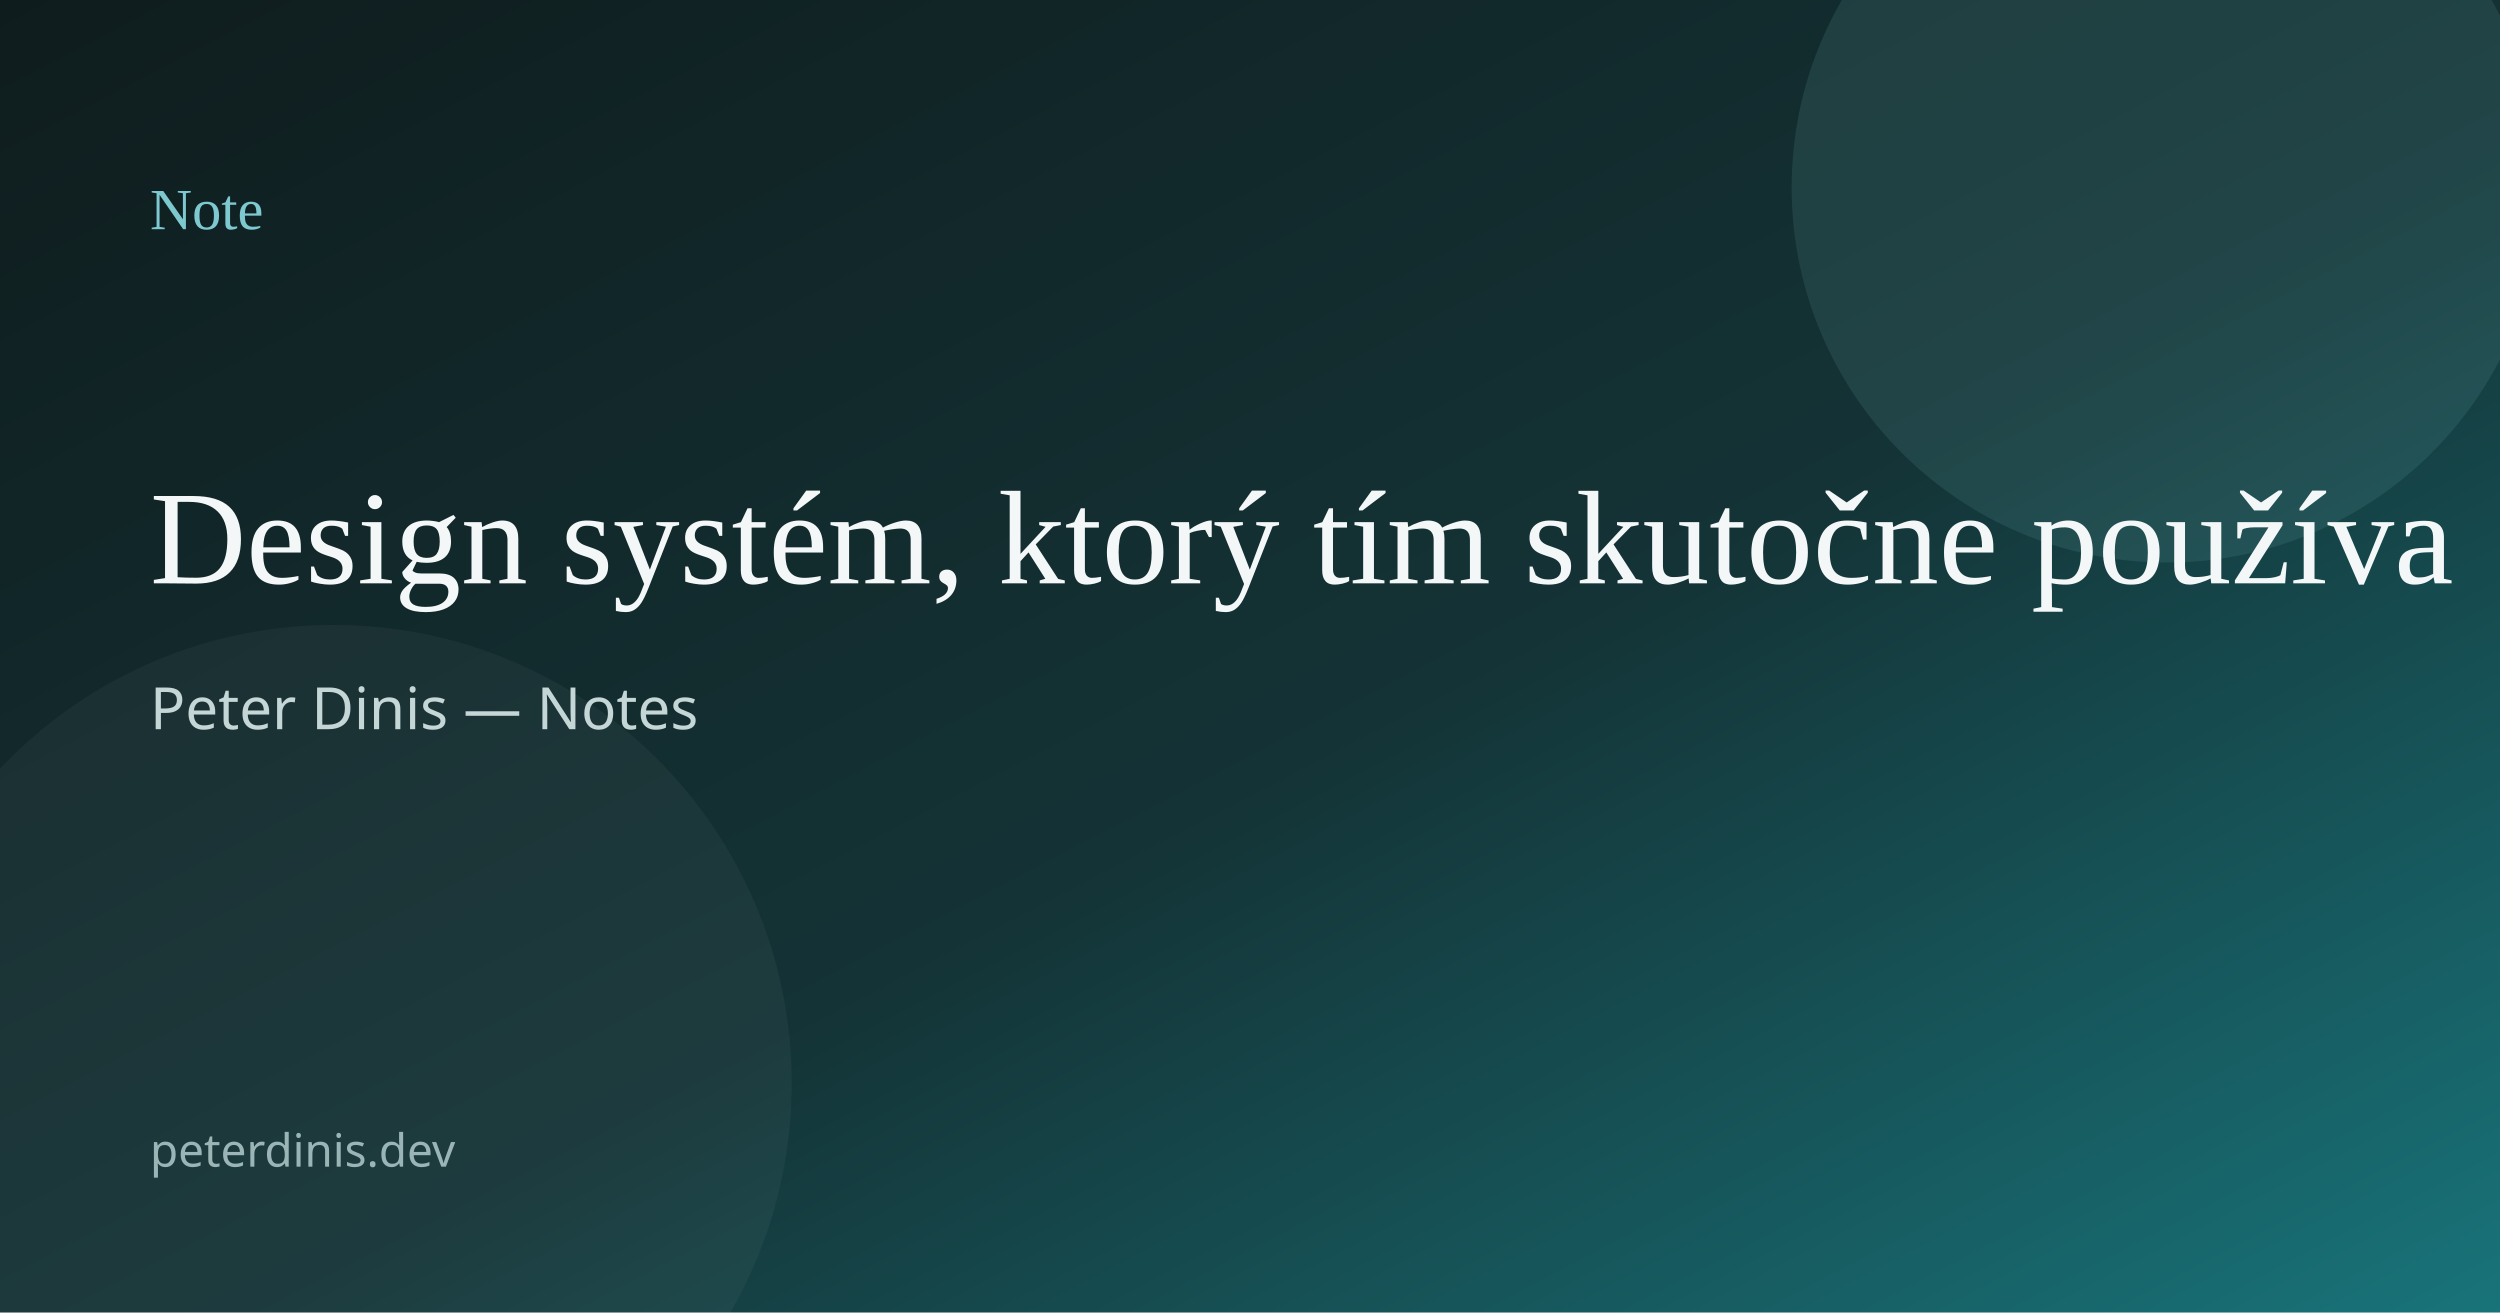
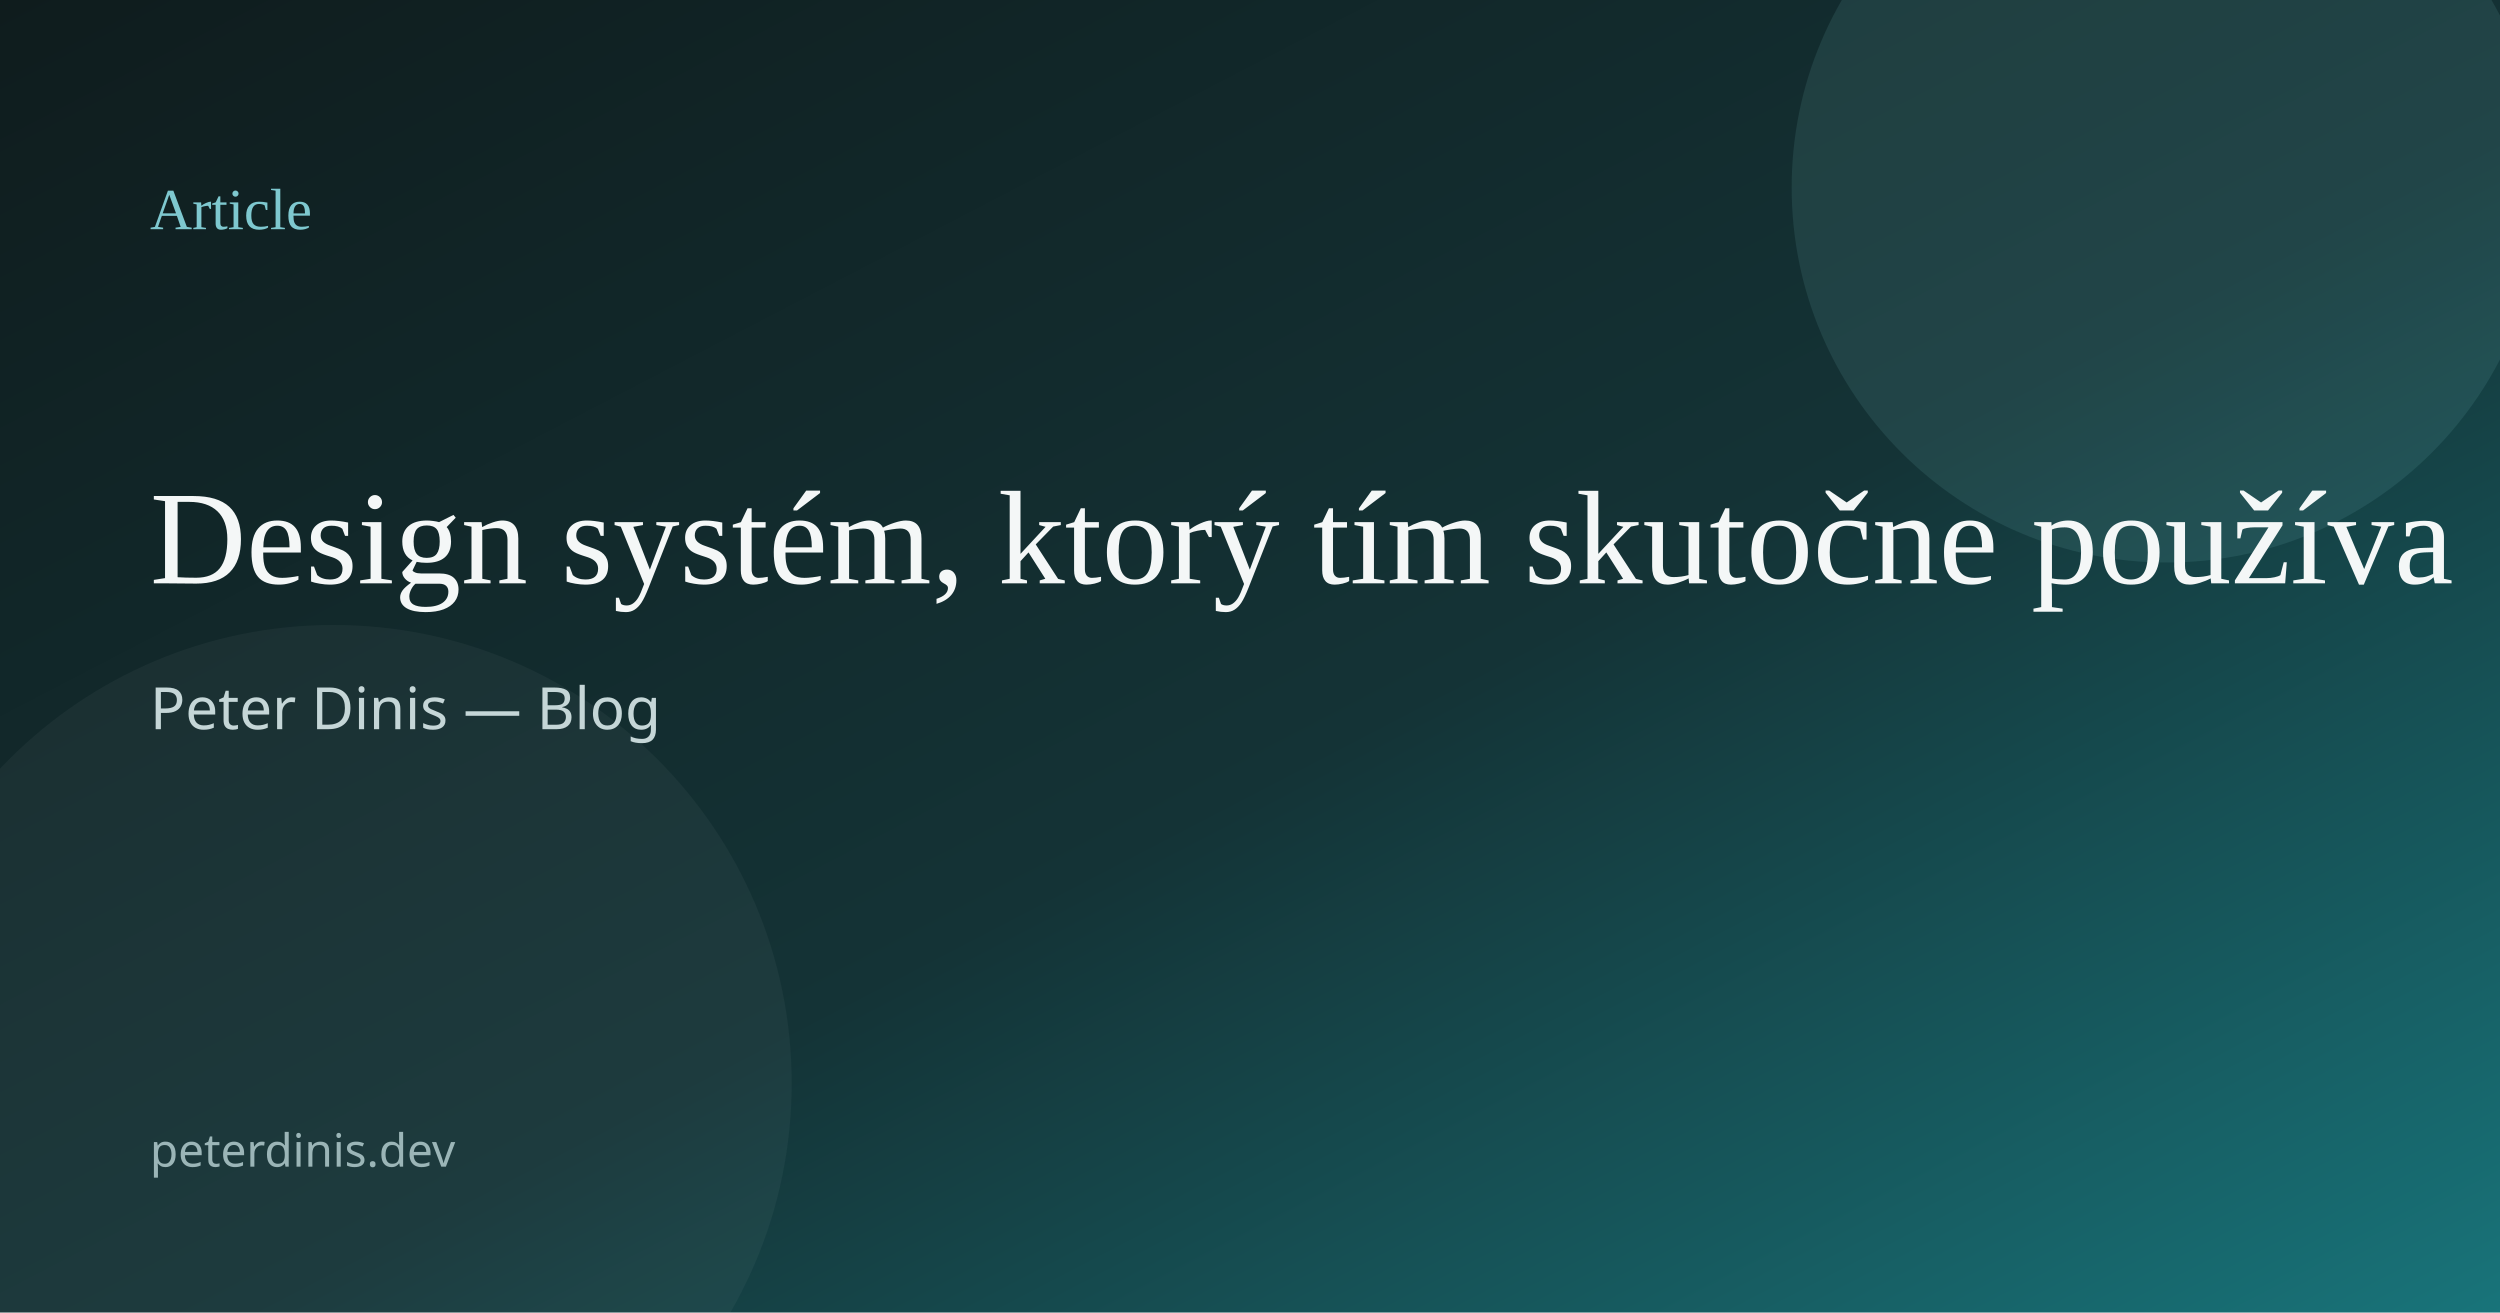
<svg xmlns="http://www.w3.org/2000/svg" width="1200" height="630" viewBox="0 0 1200 630">
  <defs>
    <linearGradient id="bg" x1="0" y1="0" x2="1" y2="1">
      <stop offset="0%" stop-color="#0f1c1d" />
      <stop offset="55%" stop-color="#143336" />
      <stop offset="100%" stop-color="#18747a" />
    </linearGradient>
  </defs>
  <rect width="1200" height="630" fill="url(#bg)" />
  <circle cx="1040" cy="90" r="180" fill="#7ec8cf" fill-opacity="0.12" />
  <circle cx="160" cy="520" r="220" fill="#ffffff" fill-opacity="0.04" />
-   <text x="72" y="110" fill="#7ec8cf" font-family="Georgia, 'Times New Roman', serif" font-size="28">Note</text>
+   <text x="72" y="110" fill="#7ec8cf" font-family="Georgia, 'Times New Roman', serif" font-size="28">Article</text>
  <text x="72" y="280" fill="#f4f7f7" font-family="Georgia, 'Times New Roman', serif" font-size="64">Design systém, ktorý tím skutočne používa</text>
-   <text x="72" y="350" fill="#c5d6d7" font-family="ui-sans-serif, system-ui, sans-serif" font-size="28">Peter Dinis — Notes</text>
+   <text x="72" y="350" fill="#c5d6d7" font-family="ui-sans-serif, system-ui, sans-serif" font-size="28">Peter Dinis — Blog</text>
  <text x="72" y="560" fill="#9bb5b7" font-family="ui-sans-serif, system-ui, sans-serif" font-size="22">peterdinis.dev</text>
</svg>
